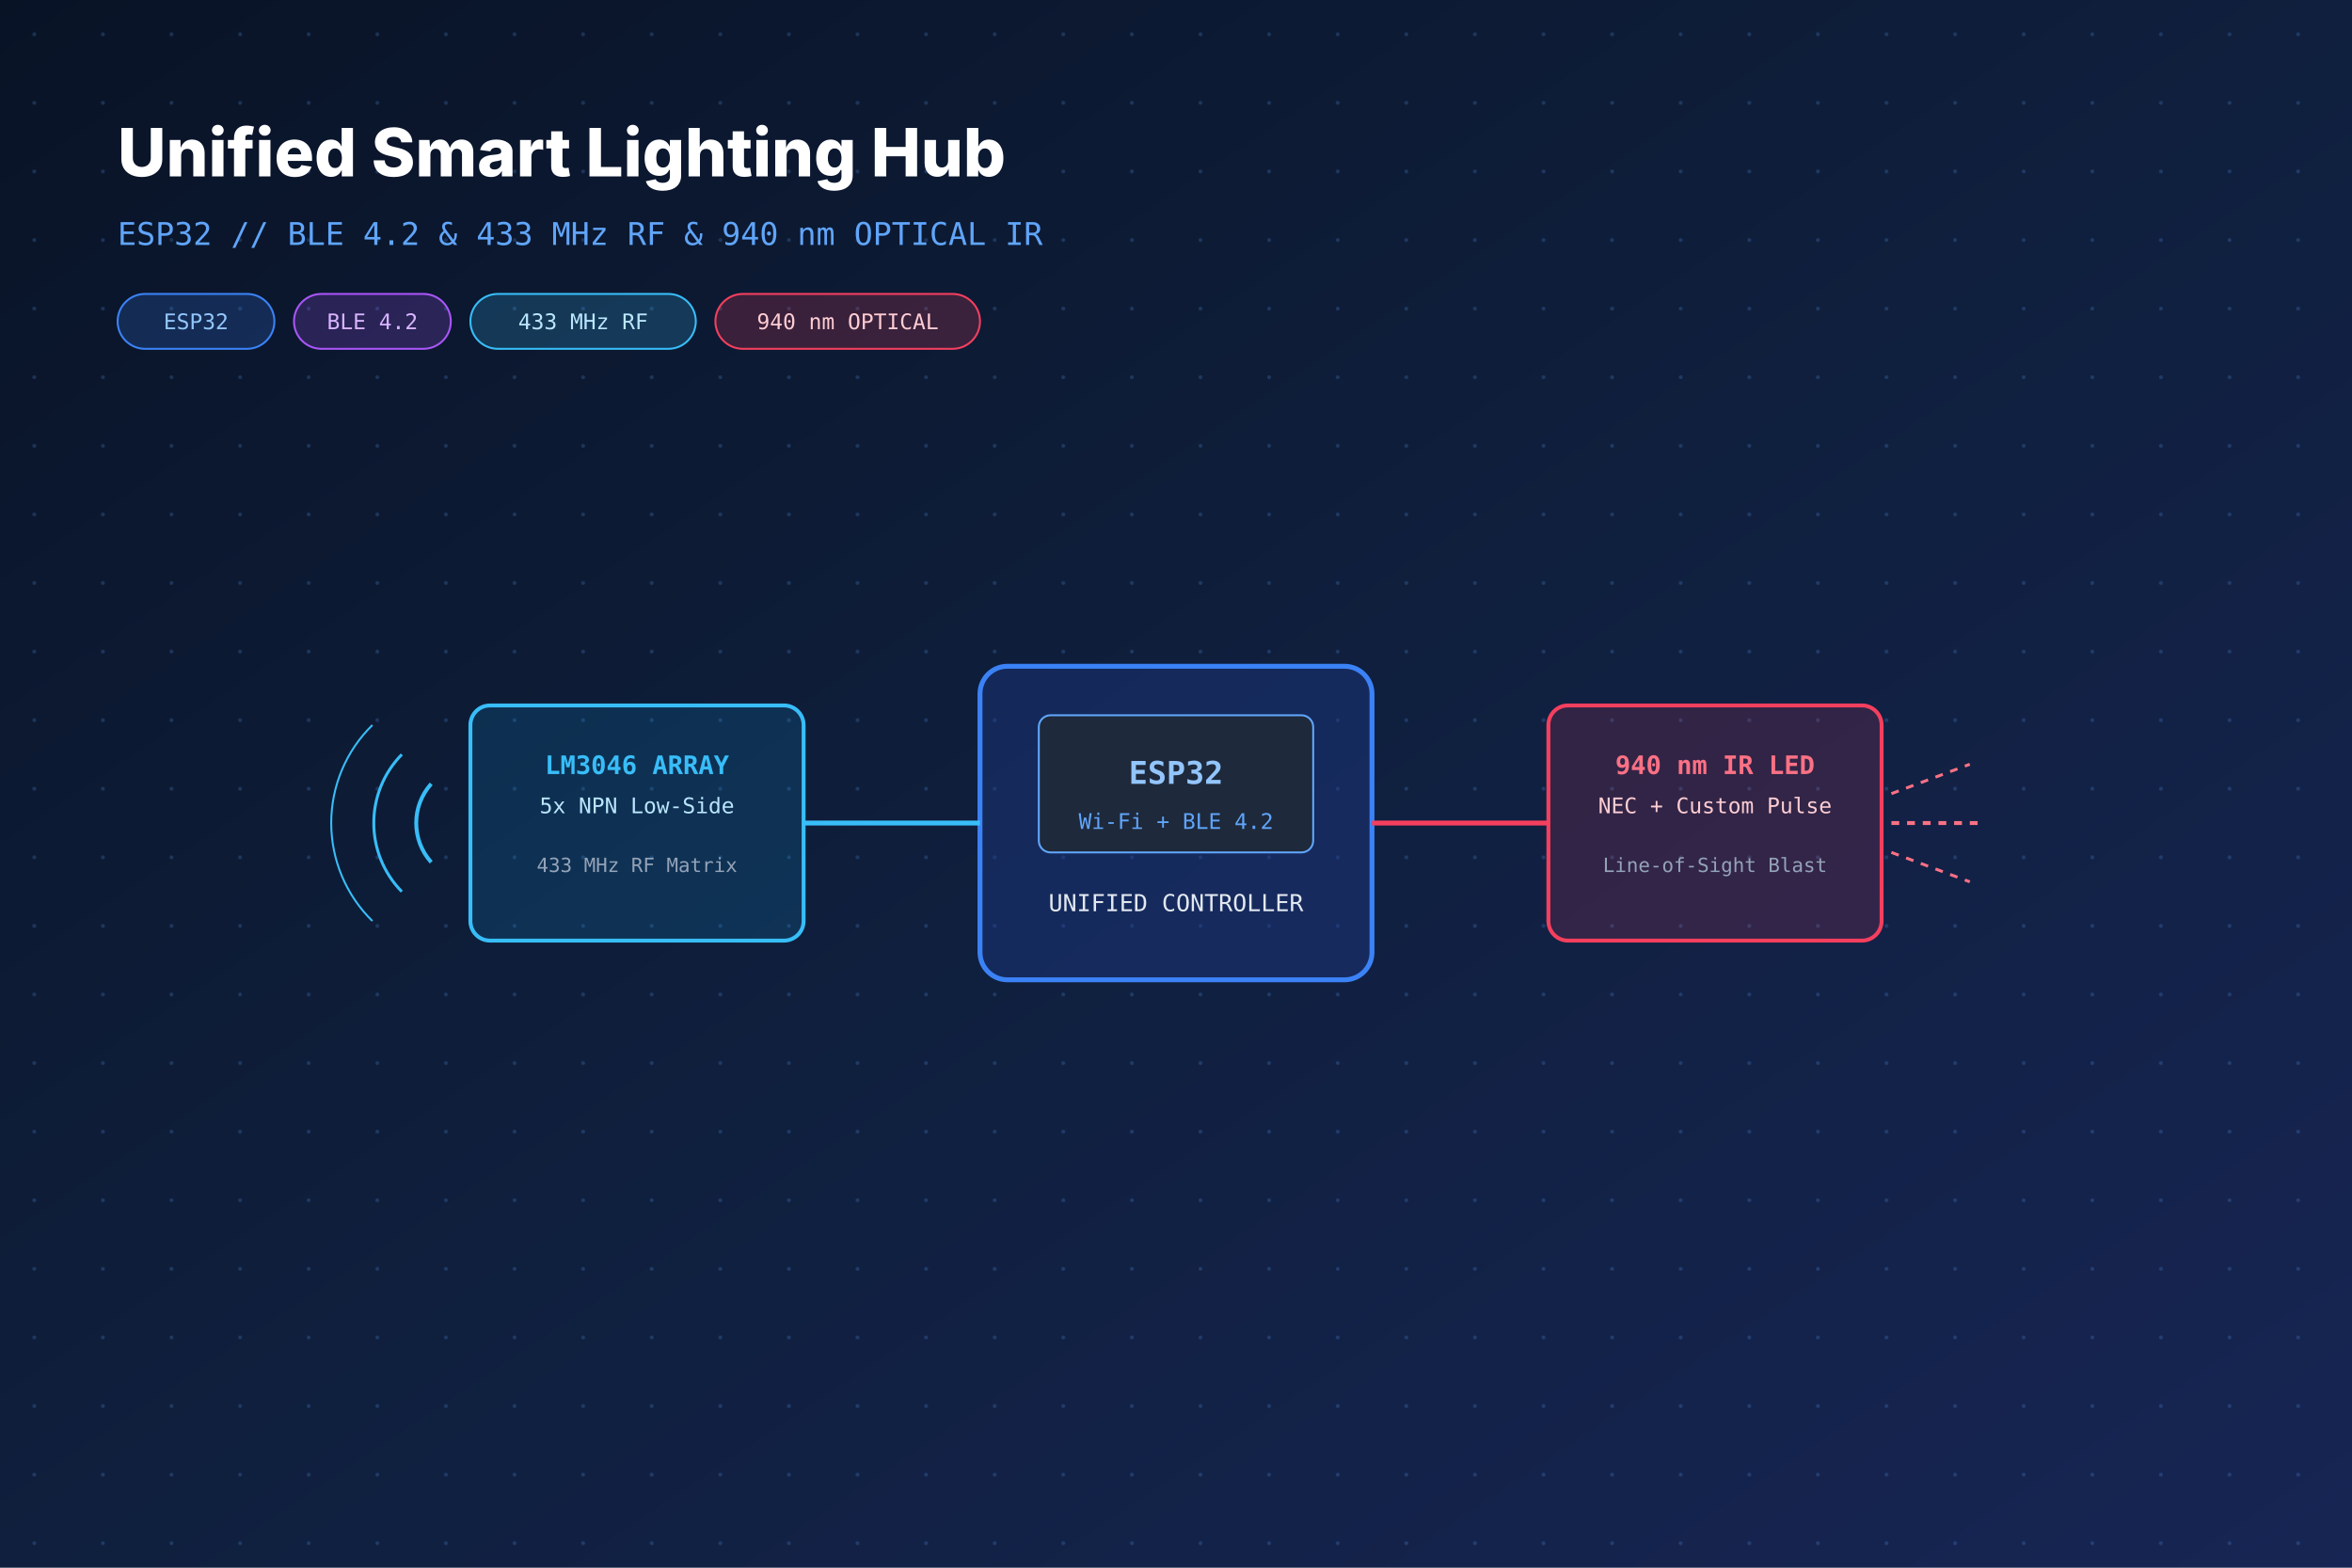
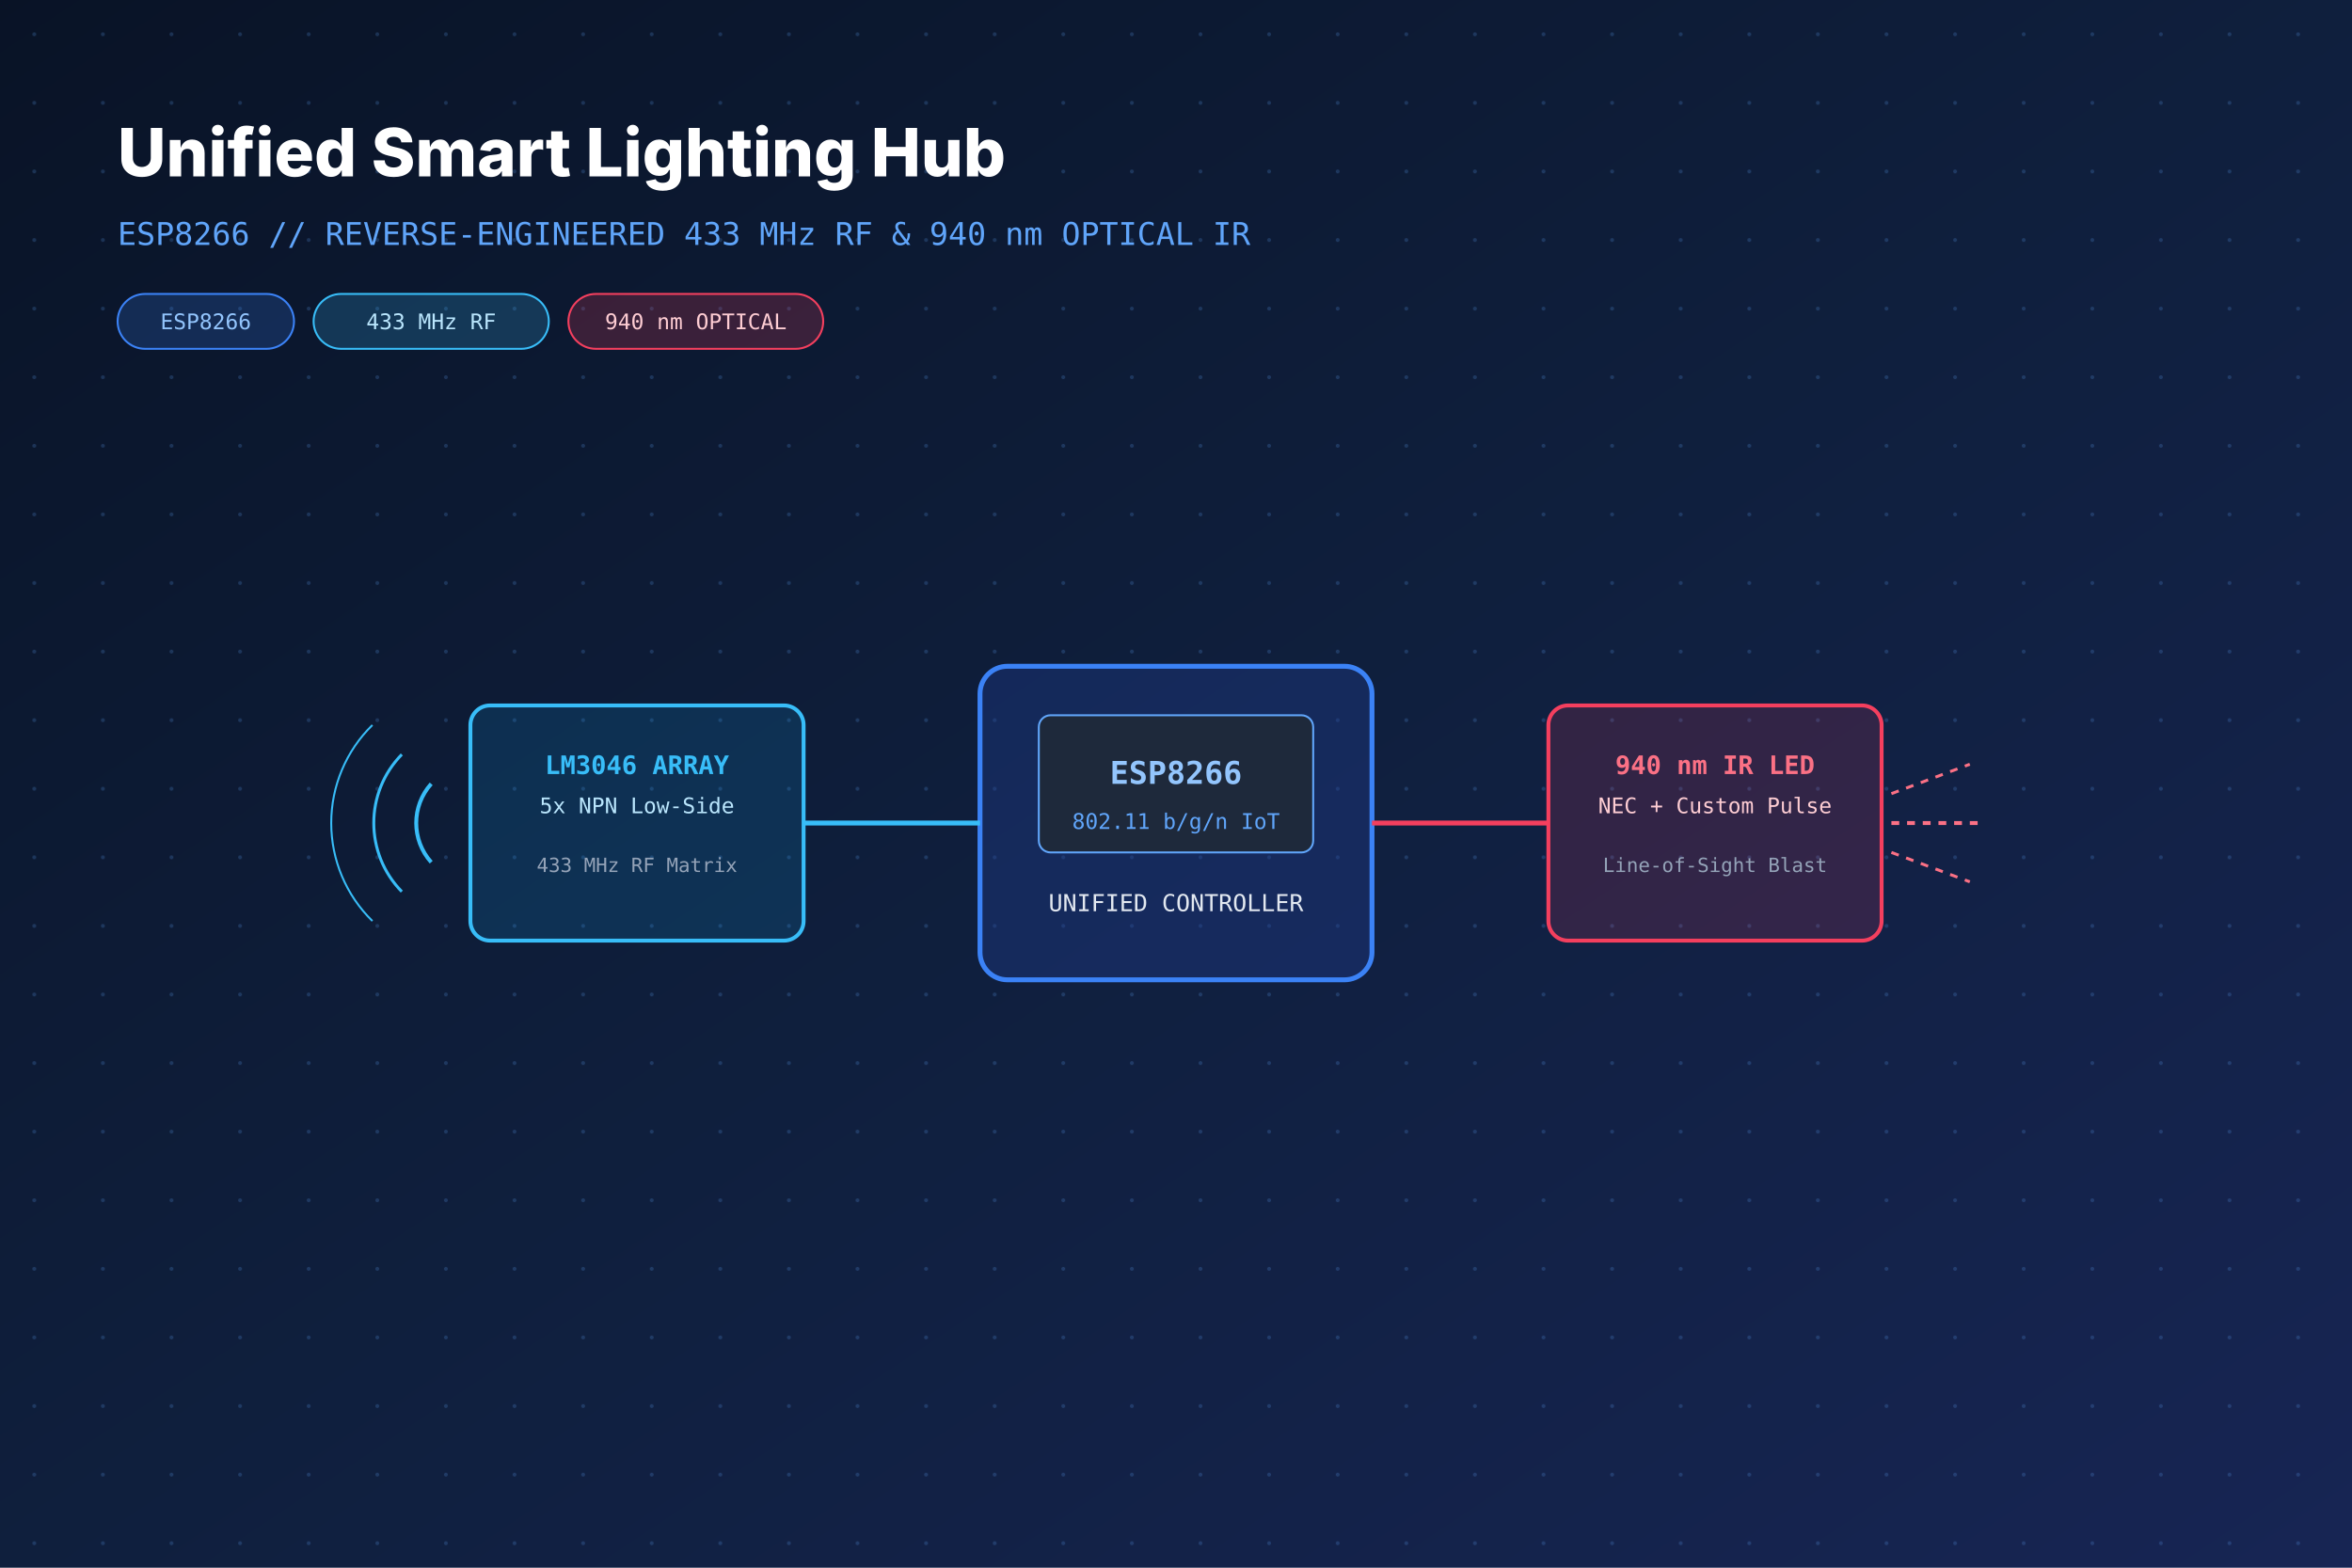
<svg xmlns="http://www.w3.org/2000/svg" viewBox="0 0 1200 800" width="100%" height="100%">
  <defs>
    <linearGradient id="blueBg" x1="0%" y1="0%" x2="100%" y2="100%">
      <stop offset="0%" stop-color="#091326" />
      <stop offset="50%" stop-color="#0f1f3d" />
      <stop offset="100%" stop-color="#172554" />
    </linearGradient>
    <pattern id="circGrid" width="35" height="35" patternUnits="userSpaceOnUse">
      <circle cx="17.5" cy="17.5" r="1" fill="rgba(96, 165, 250, 0.2)" />
    </pattern>
  </defs>
  <rect width="100%" height="100%" fill="url(#blueBg)" />
  <rect width="100%" height="100%" fill="url(#circGrid)" />
  <g transform="translate(600, 420)">
    <rect x="-100" y="-80" width="200" height="160" rx="14" fill="rgba(30, 58, 138, 0.4)" stroke="#3B82F6" stroke-width="2.5" />
    <rect x="-70" y="-55" width="140" height="70" rx="6" fill="#1E293B" stroke="#60A5FA" />
-     <text x="0" y="-20" fill="#93C5FD" font-family="monospace" font-size="16" font-weight="bold" text-anchor="middle">ESP32</text>
-     <text x="0" y="3" fill="#60A5FA" font-family="monospace" font-size="11" text-anchor="middle">Wi-Fi + BLE 4.2</text>
+     <text x="0" y="-20" fill="#93C5FD" font-family="monospace" font-size="16" font-weight="bold" text-anchor="middle">ESP8266</text>
+     <text x="0" y="3" fill="#60A5FA" font-family="monospace" font-size="11" text-anchor="middle">802.11 b/g/n IoT</text>
    <text x="0" y="45" fill="#E2E8F0" font-family="monospace" font-size="12" text-anchor="middle">UNIFIED CONTROLLER</text>
    <g transform="translate(-220, 0)">
      <line x1="120" y1="0" x2="30" y2="0" stroke="#38BDF8" stroke-width="2.5" />
      <rect x="-140" y="-60" width="170" height="120" rx="10" fill="rgba(14, 165, 233, 0.15)" stroke="#38BDF8" stroke-width="2" />
      <text x="-55" y="-25" fill="#38BDF8" font-family="monospace" font-size="13" font-weight="bold" text-anchor="middle">LM3046 ARRAY</text>
      <text x="-55" y="-5" fill="#BAE6FD" font-family="monospace" font-size="11" text-anchor="middle">5x NPN Low-Side</text>
      <text x="-55" y="25" fill="#94A3B8" font-family="monospace" font-size="10" text-anchor="middle">433 MHz RF Matrix</text>
      <path d="M -160 -20 A 30 30 0 0 0 -160 20" fill="none" stroke="#38BDF8" stroke-width="2" />
      <path d="M -175 -35 A 50 50 0 0 0 -175 35" fill="none" stroke="#38BDF8" stroke-width="1.5" />
      <path d="M -190 -50 A 70 70 0 0 0 -190 50" fill="none" stroke="#38BDF8" stroke-width="1" />
    </g>
    <g transform="translate(220, 0)">
      <line x1="-120" y1="0" x2="-30" y2="0" stroke="#F43F5E" stroke-width="2.5" />
      <rect x="-30" y="-60" width="170" height="120" rx="10" fill="rgba(244, 63, 94, 0.15)" stroke="#F43F5E" stroke-width="2" />
      <text x="55" y="-25" fill="#FB7185" font-family="monospace" font-size="13" font-weight="bold" text-anchor="middle">940 nm IR LED</text>
      <text x="55" y="-5" fill="#FECDD3" font-family="monospace" font-size="11" text-anchor="middle">NEC + Custom Pulse</text>
      <text x="55" y="25" fill="#94A3B8" font-family="monospace" font-size="10" text-anchor="middle">Line-of-Sight Blast</text>
      <line x1="145" y1="0" x2="190" y2="0" stroke="#FB7185" stroke-width="2" stroke-dasharray="4,4" />
      <line x1="145" y1="-15" x2="185" y2="-30" stroke="#FB7185" stroke-width="1.5" stroke-dasharray="4,4" />
      <line x1="145" y1="15" x2="185" y2="30" stroke="#FB7185" stroke-width="1.5" stroke-dasharray="4,4" />
    </g>
  </g>
  <text x="60" y="90" fill="#FFFFFF" font-family="system-ui, -apple-system, sans-serif" font-size="34" font-weight="800">Unified Smart Lighting Hub</text>
-   <text x="60" y="125" fill="#60A5FA" font-family="monospace" font-size="16">ESP32 // BLE 4.2 &amp; 433 MHz RF &amp; 940 nm OPTICAL IR</text>
+   <text x="60" y="125" fill="#60A5FA" font-family="monospace" font-size="16">ESP8266 // REVERSE-ENGINEERED 433 MHz RF &amp; 940 nm OPTICAL IR</text>
  <g transform="translate(60, 150)">
-     <rect x="0" y="0" width="80" height="28" rx="14" fill="rgba(59, 130, 246, 0.2)" stroke="#3B82F6" />
-     <text x="40" y="18" fill="#93C5FD" font-family="monospace" font-size="11" text-anchor="middle">ESP32</text>
-     <rect x="90" y="0" width="80" height="28" rx="14" fill="rgba(168, 85, 247, 0.2)" stroke="#A855F7" />
-     <text x="130" y="18" fill="#D8B4FE" font-family="monospace" font-size="11" text-anchor="middle">BLE 4.2</text>
-     <rect x="180" y="0" width="115" height="28" rx="14" fill="rgba(56, 189, 248, 0.2)" stroke="#38BDF8" />
-     <text x="237.5" y="18" fill="#BAE6FD" font-family="monospace" font-size="11" text-anchor="middle">433 MHz RF</text>
-     <rect x="305" y="0" width="135" height="28" rx="14" fill="rgba(244, 63, 94, 0.2)" stroke="#F43F5E" />
-     <text x="372.5" y="18" fill="#FECDD3" font-family="monospace" font-size="11" text-anchor="middle">940 nm OPTICAL</text>
+     <rect x="0" y="0" width="90" height="28" rx="14" fill="rgba(59, 130, 246, 0.2)" stroke="#3B82F6" />
+     <text x="45" y="18" fill="#93C5FD" font-family="monospace" font-size="11" text-anchor="middle">ESP8266</text>
+     <rect x="100" y="0" width="120" height="28" rx="14" fill="rgba(56, 189, 248, 0.2)" stroke="#38BDF8" />
+     <text x="160" y="18" fill="#BAE6FD" font-family="monospace" font-size="11" text-anchor="middle">433 MHz RF</text>
+     <rect x="230" y="0" width="130" height="28" rx="14" fill="rgba(244, 63, 94, 0.2)" stroke="#F43F5E" />
+     <text x="295" y="18" fill="#FECDD3" font-family="monospace" font-size="11" text-anchor="middle">940 nm OPTICAL</text>
  </g>
</svg>
